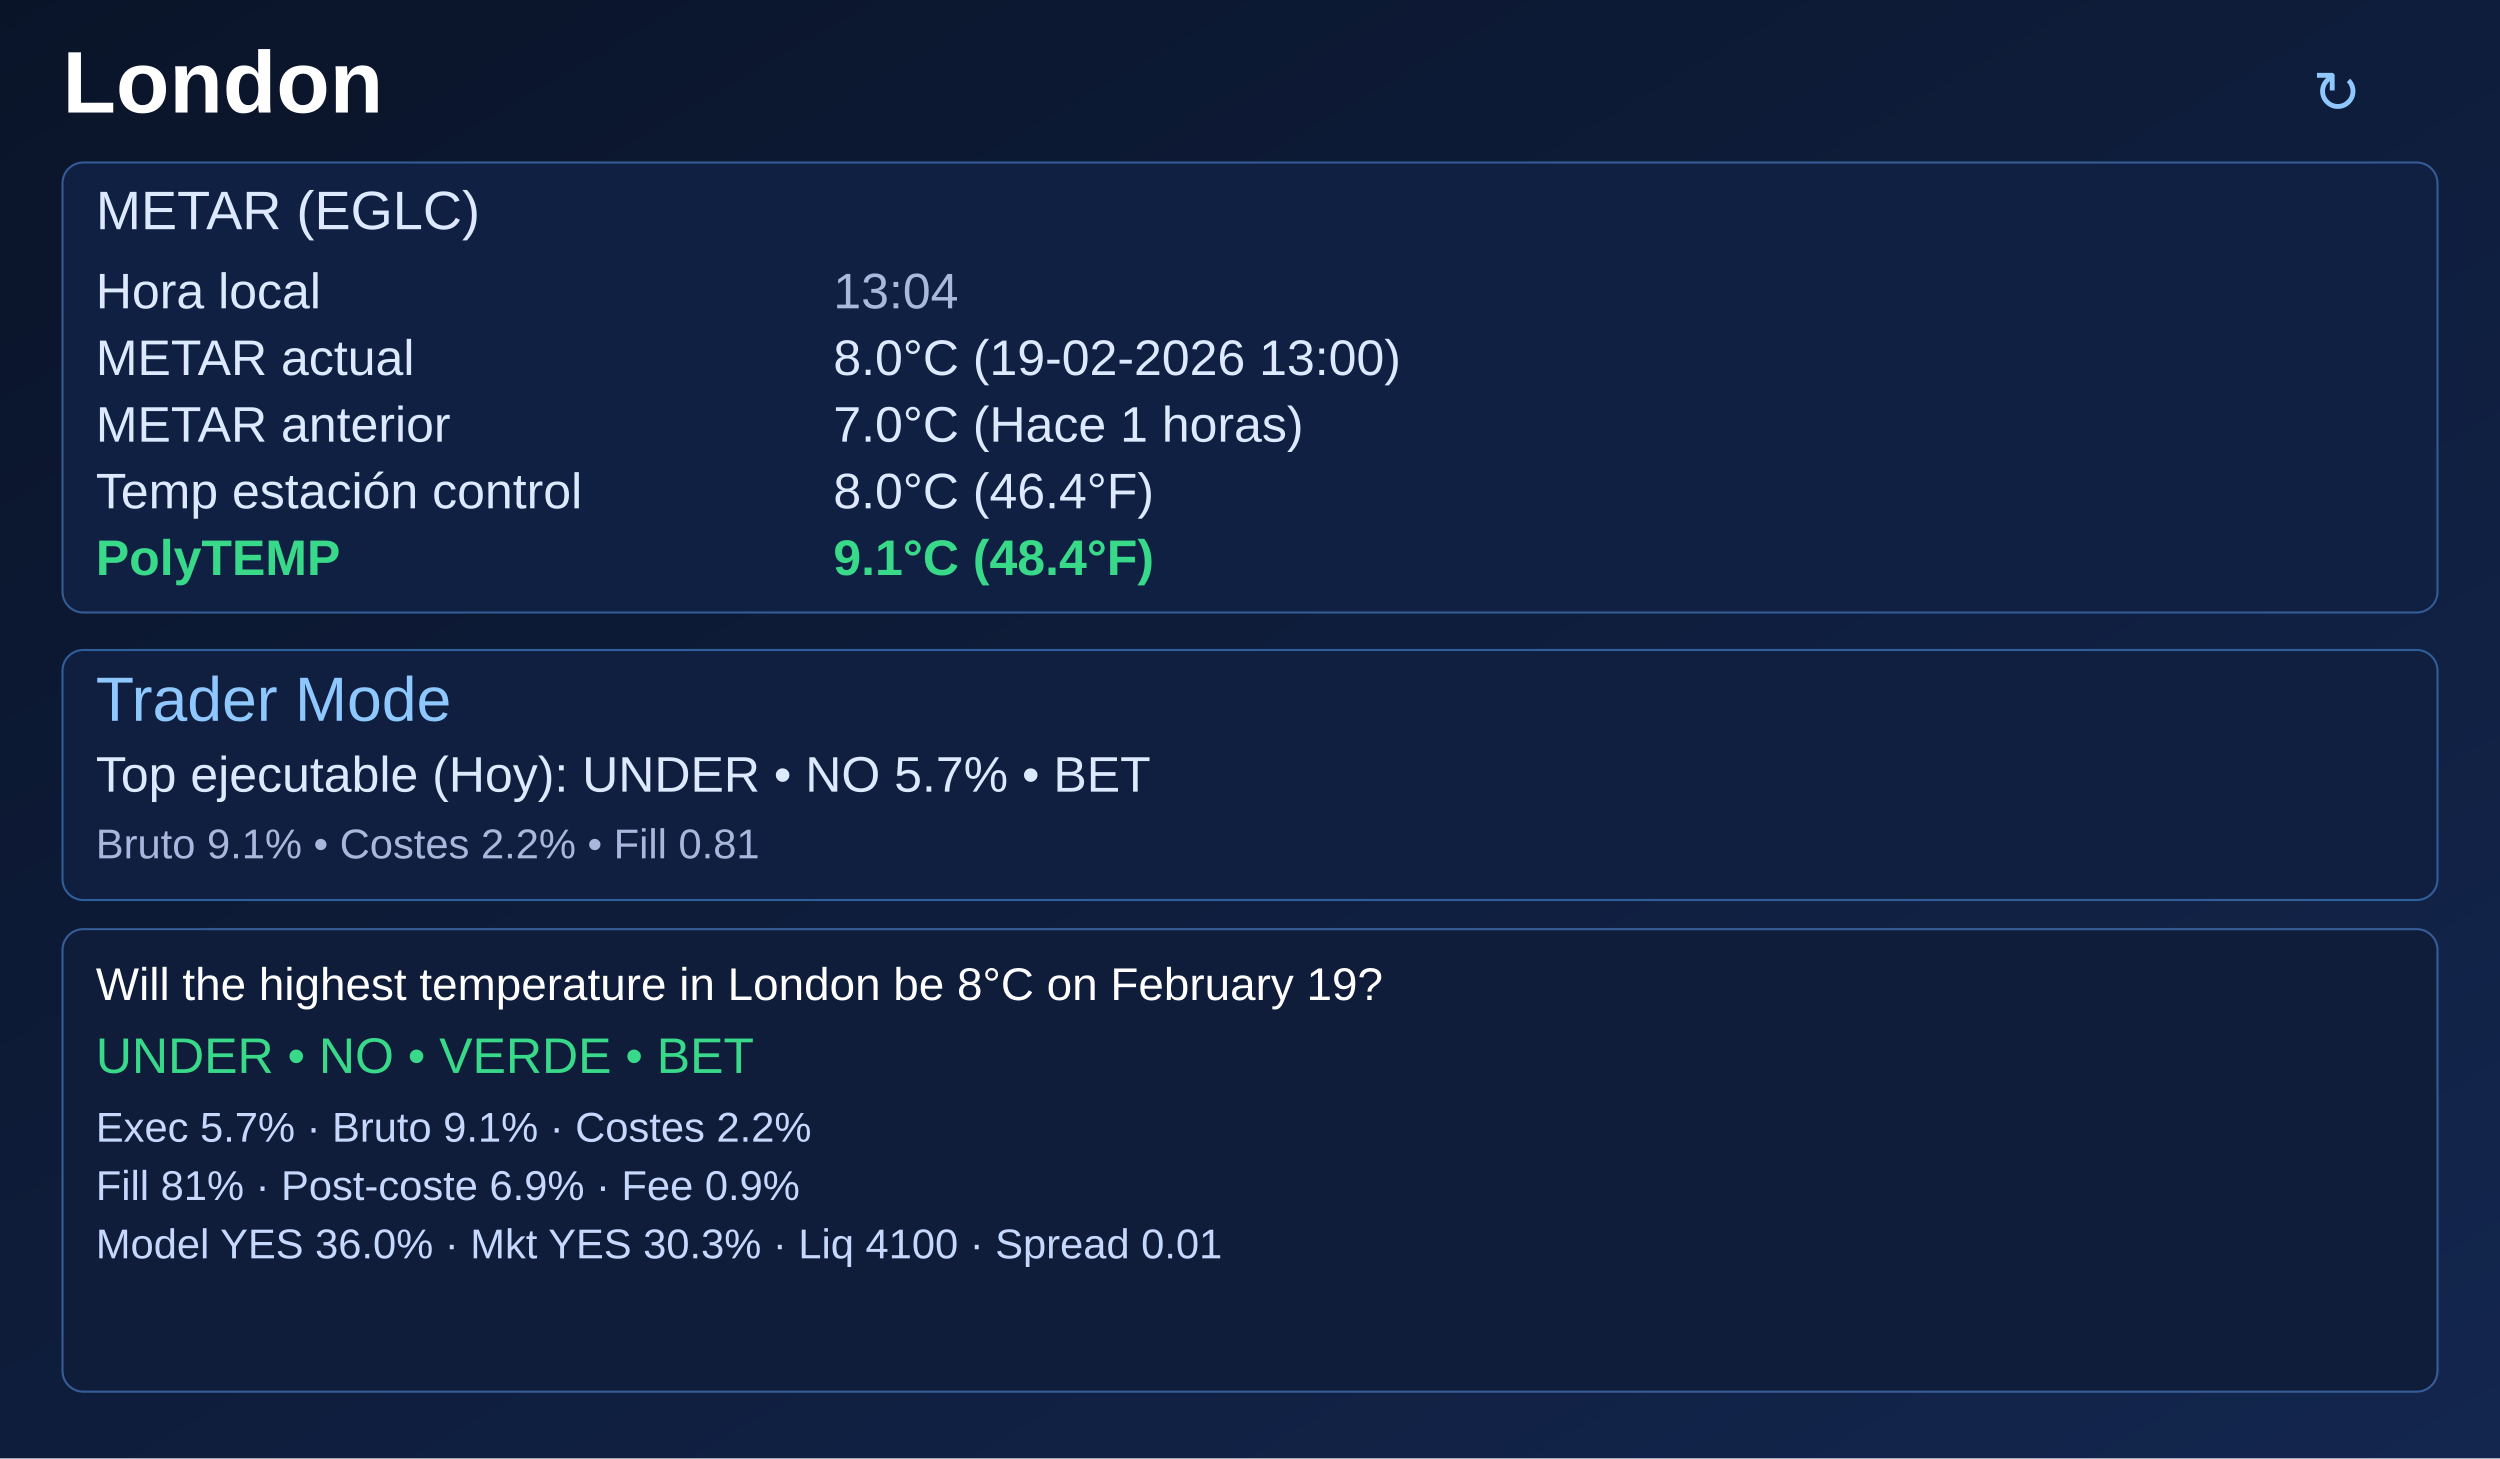
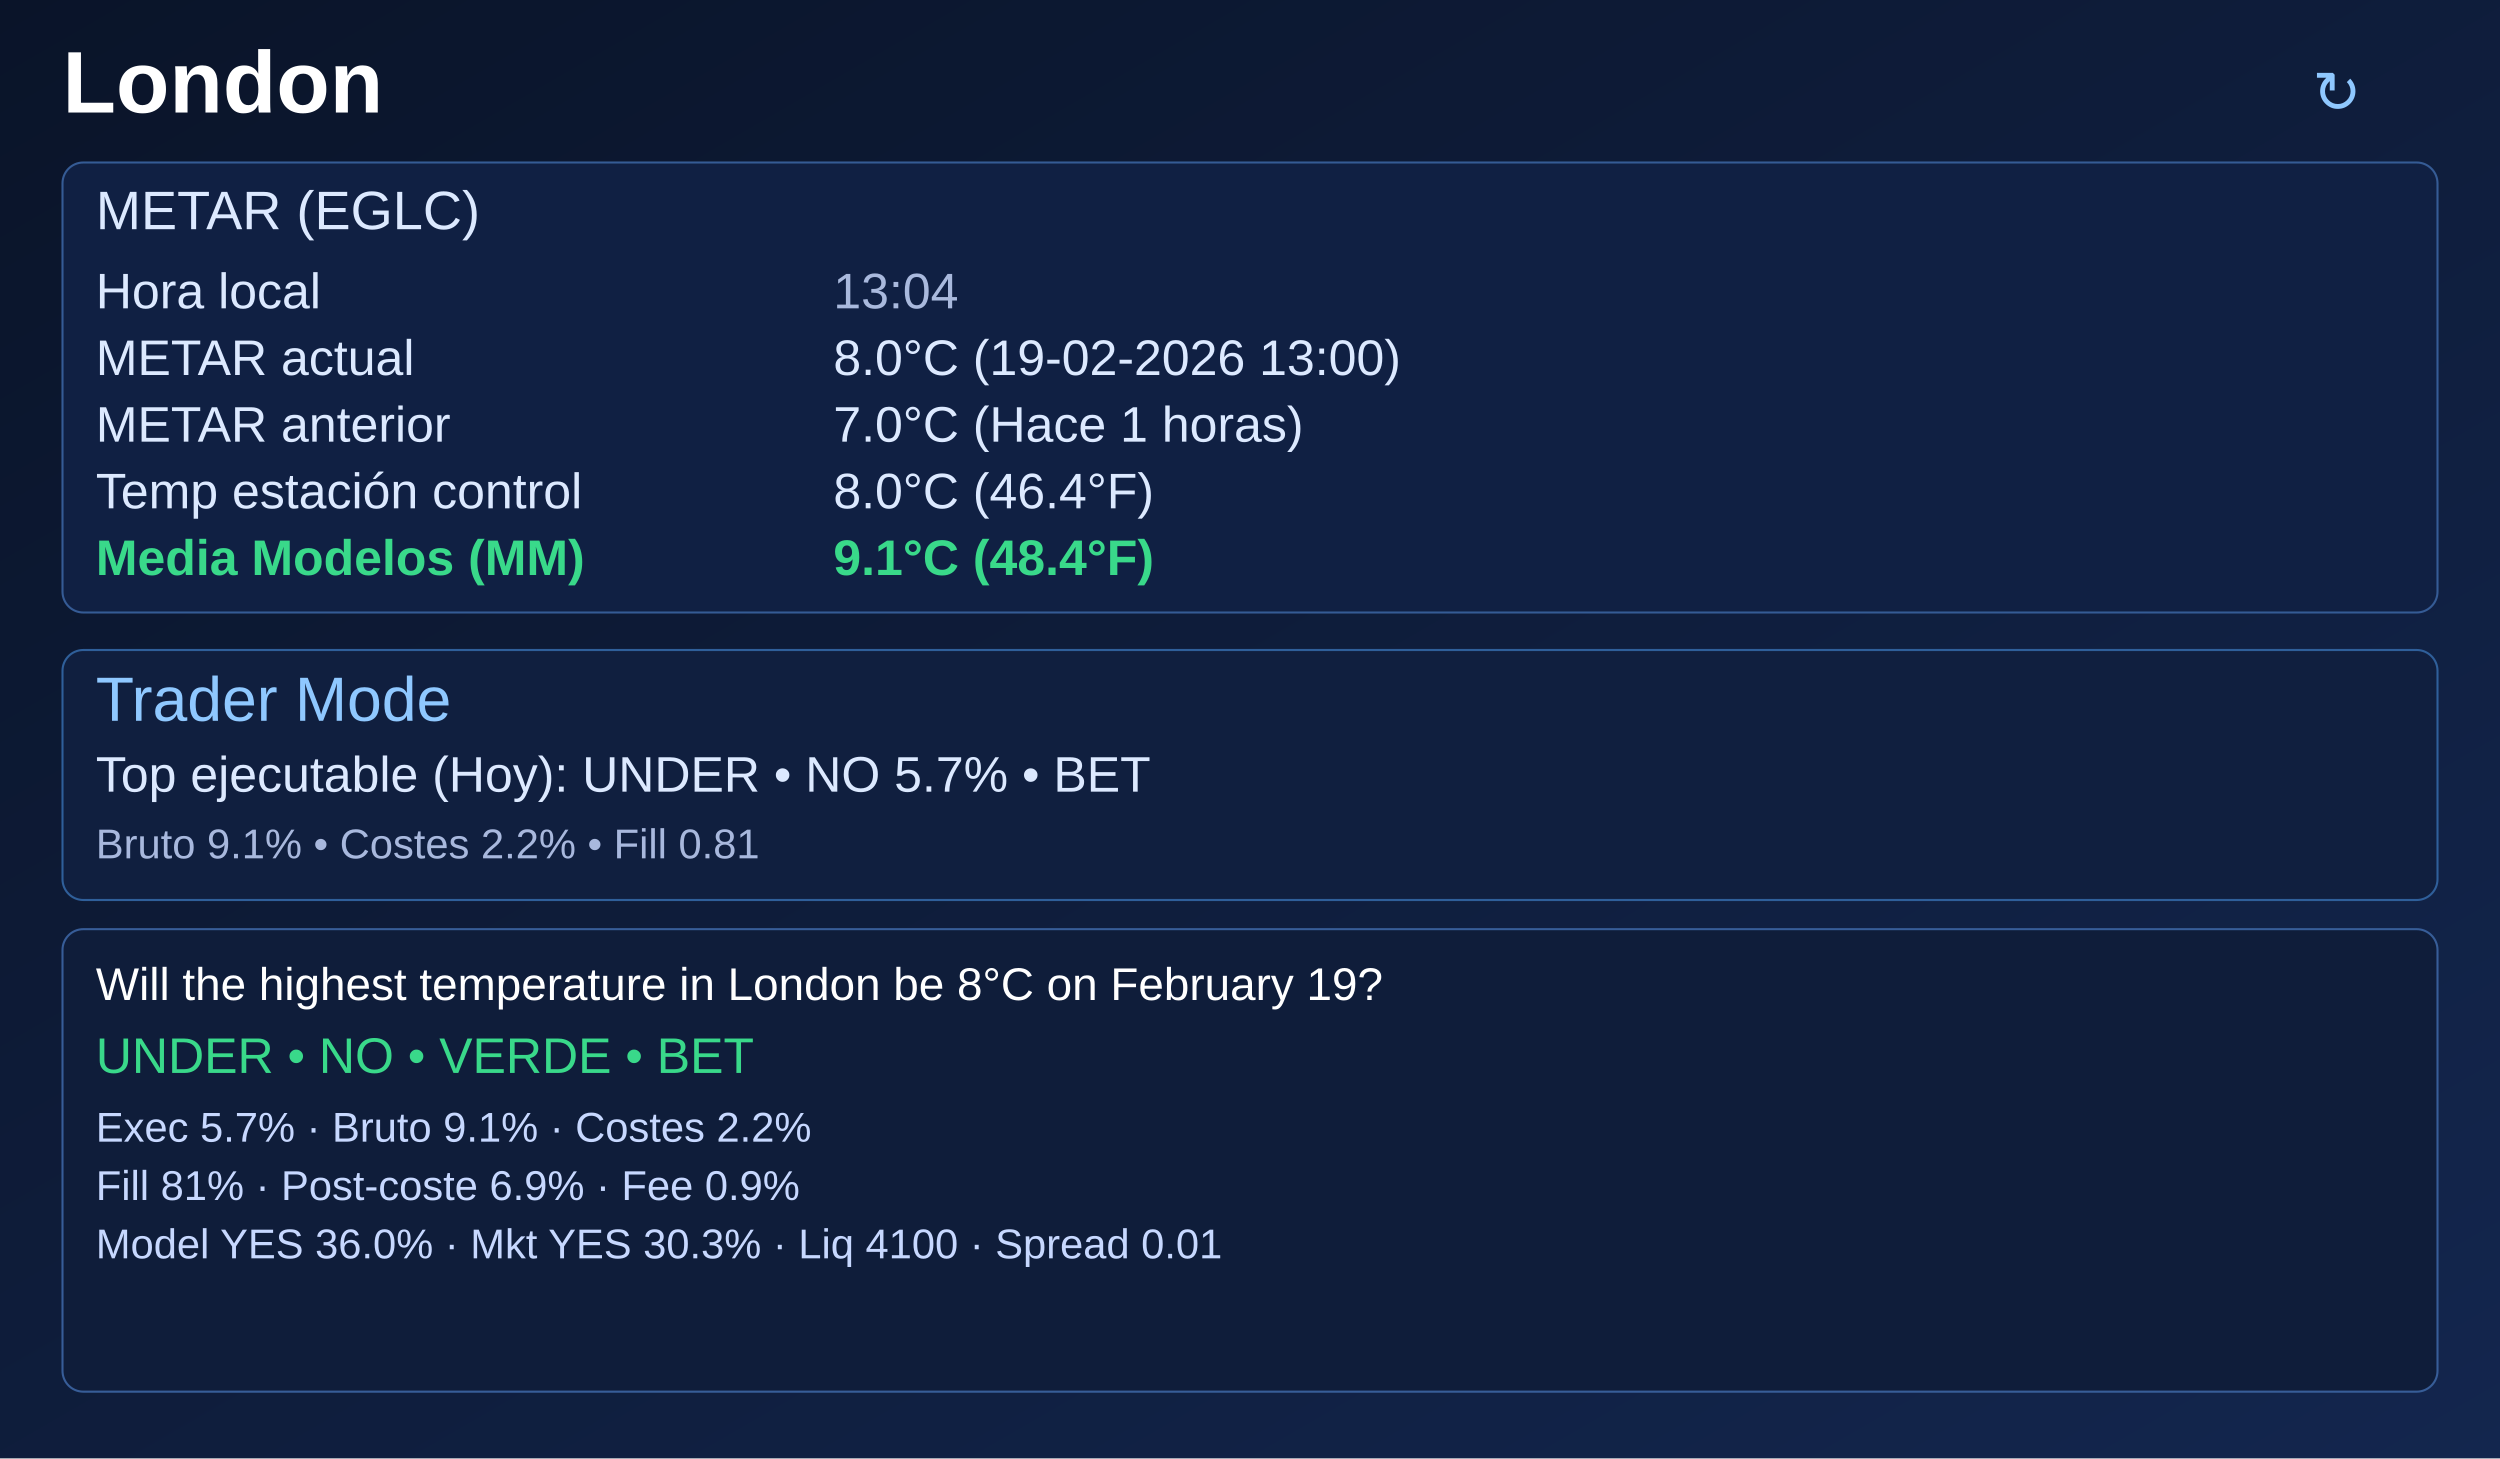
- <svg xmlns="http://www.w3.org/2000/svg" width="1200" height="700" viewBox="0 0 1200 700" role="img" aria-label="Mockup pantalla DETALLE con METAR, PolyTEMP y Trader Mode">
+ <svg xmlns="http://www.w3.org/2000/svg" width="1200" height="700" viewBox="0 0 1200 700" role="img" aria-label="Mockup pantalla DETALLE con METAR, Media Modelos (MM) y Trader Mode">
  <defs>
    <linearGradient id="bg" x1="0" y1="0" x2="1" y2="1">
      <stop offset="0" stop-color="#0a1429" />
      <stop offset="1" stop-color="#13264e" />
    </linearGradient>
  </defs>
  <rect width="1200" height="700" fill="url(#bg)" />
  <text x="30" y="54" font-family="Segoe UI, Arial" font-size="42" fill="#ffffff" font-weight="700">London</text>
  <text x="1110" y="54" font-family="Segoe UI, Arial" font-size="28" fill="#8fc8ff">↻</text>
  <rect x="30" y="78" width="1140" height="216" rx="10" fill="#102043" stroke="#355b95" />
  <text x="46" y="110" font-family="Segoe UI, Arial" font-size="26" fill="#dce9ff">METAR (EGLC)</text>
  <g font-family="Segoe UI, Arial" font-size="24" fill="#dce9ff">
    <text x="46" y="148">Hora local</text>
    <text x="400" y="148" fill="#a9b9dd">13:04</text>
    <text x="46" y="180">METAR actual</text>
    <text x="400" y="180">8.0°C (19-02-2026 13:00)</text>
    <text x="46" y="212">METAR anterior</text>
    <text x="400" y="212">7.0°C (Hace 1 horas)</text>
    <text x="46" y="244">Temp estación control</text>
    <text x="400" y="244">8.0°C (46.4°F)</text>
-     <text x="46" y="276" fill="#39d98a" font-weight="700">PolyTEMP</text>
+     <text x="46" y="276" fill="#39d98a" font-weight="700">Media Modelos (MM)</text>
    <text x="400" y="276" fill="#39d98a" font-weight="700">9.1°C (48.4°F)</text>
  </g>
  <rect x="30" y="312" width="1140" height="120" rx="10" fill="#101f3f" stroke="#2f5f9a" />
  <text x="46" y="346" font-family="Segoe UI, Arial" font-size="30" fill="#8fc8ff">Trader Mode</text>
  <text x="46" y="380" font-family="Segoe UI, Arial" font-size="24" fill="#dce9ff">Top ejecutable (Hoy): UNDER • NO 5.7% • BET</text>
  <text x="46" y="412" font-family="Segoe UI, Arial" font-size="20" fill="#a8b8dd">Bruto 9.1% • Costes 2.2% • Fill 0.81</text>
  <rect x="30" y="446" width="1140" height="222" rx="10" fill="#0f1d3a" stroke="#375d98" />
  <text x="46" y="480" font-family="Segoe UI, Arial" font-size="22" fill="#ffffff">Will the highest temperature in London be 8°C on February 19?</text>
  <text x="46" y="515" font-family="Segoe UI, Arial" font-size="24" fill="#39d98a">UNDER • NO • VERDE • BET</text>
  <text x="46" y="548" font-family="Segoe UI, Arial" font-size="20" fill="#c7d8ff">Exec 5.7% · Bruto 9.1% · Costes 2.2%</text>
  <text x="46" y="576" font-family="Segoe UI, Arial" font-size="20" fill="#c7d8ff">Fill 81% · Post-coste 6.9% · Fee 0.9%</text>
  <text x="46" y="604" font-family="Segoe UI, Arial" font-size="20" fill="#c7d8ff">Model YES 36.0% · Mkt YES 30.3% · Liq 4100 · Spread 0.01</text>
</svg>
